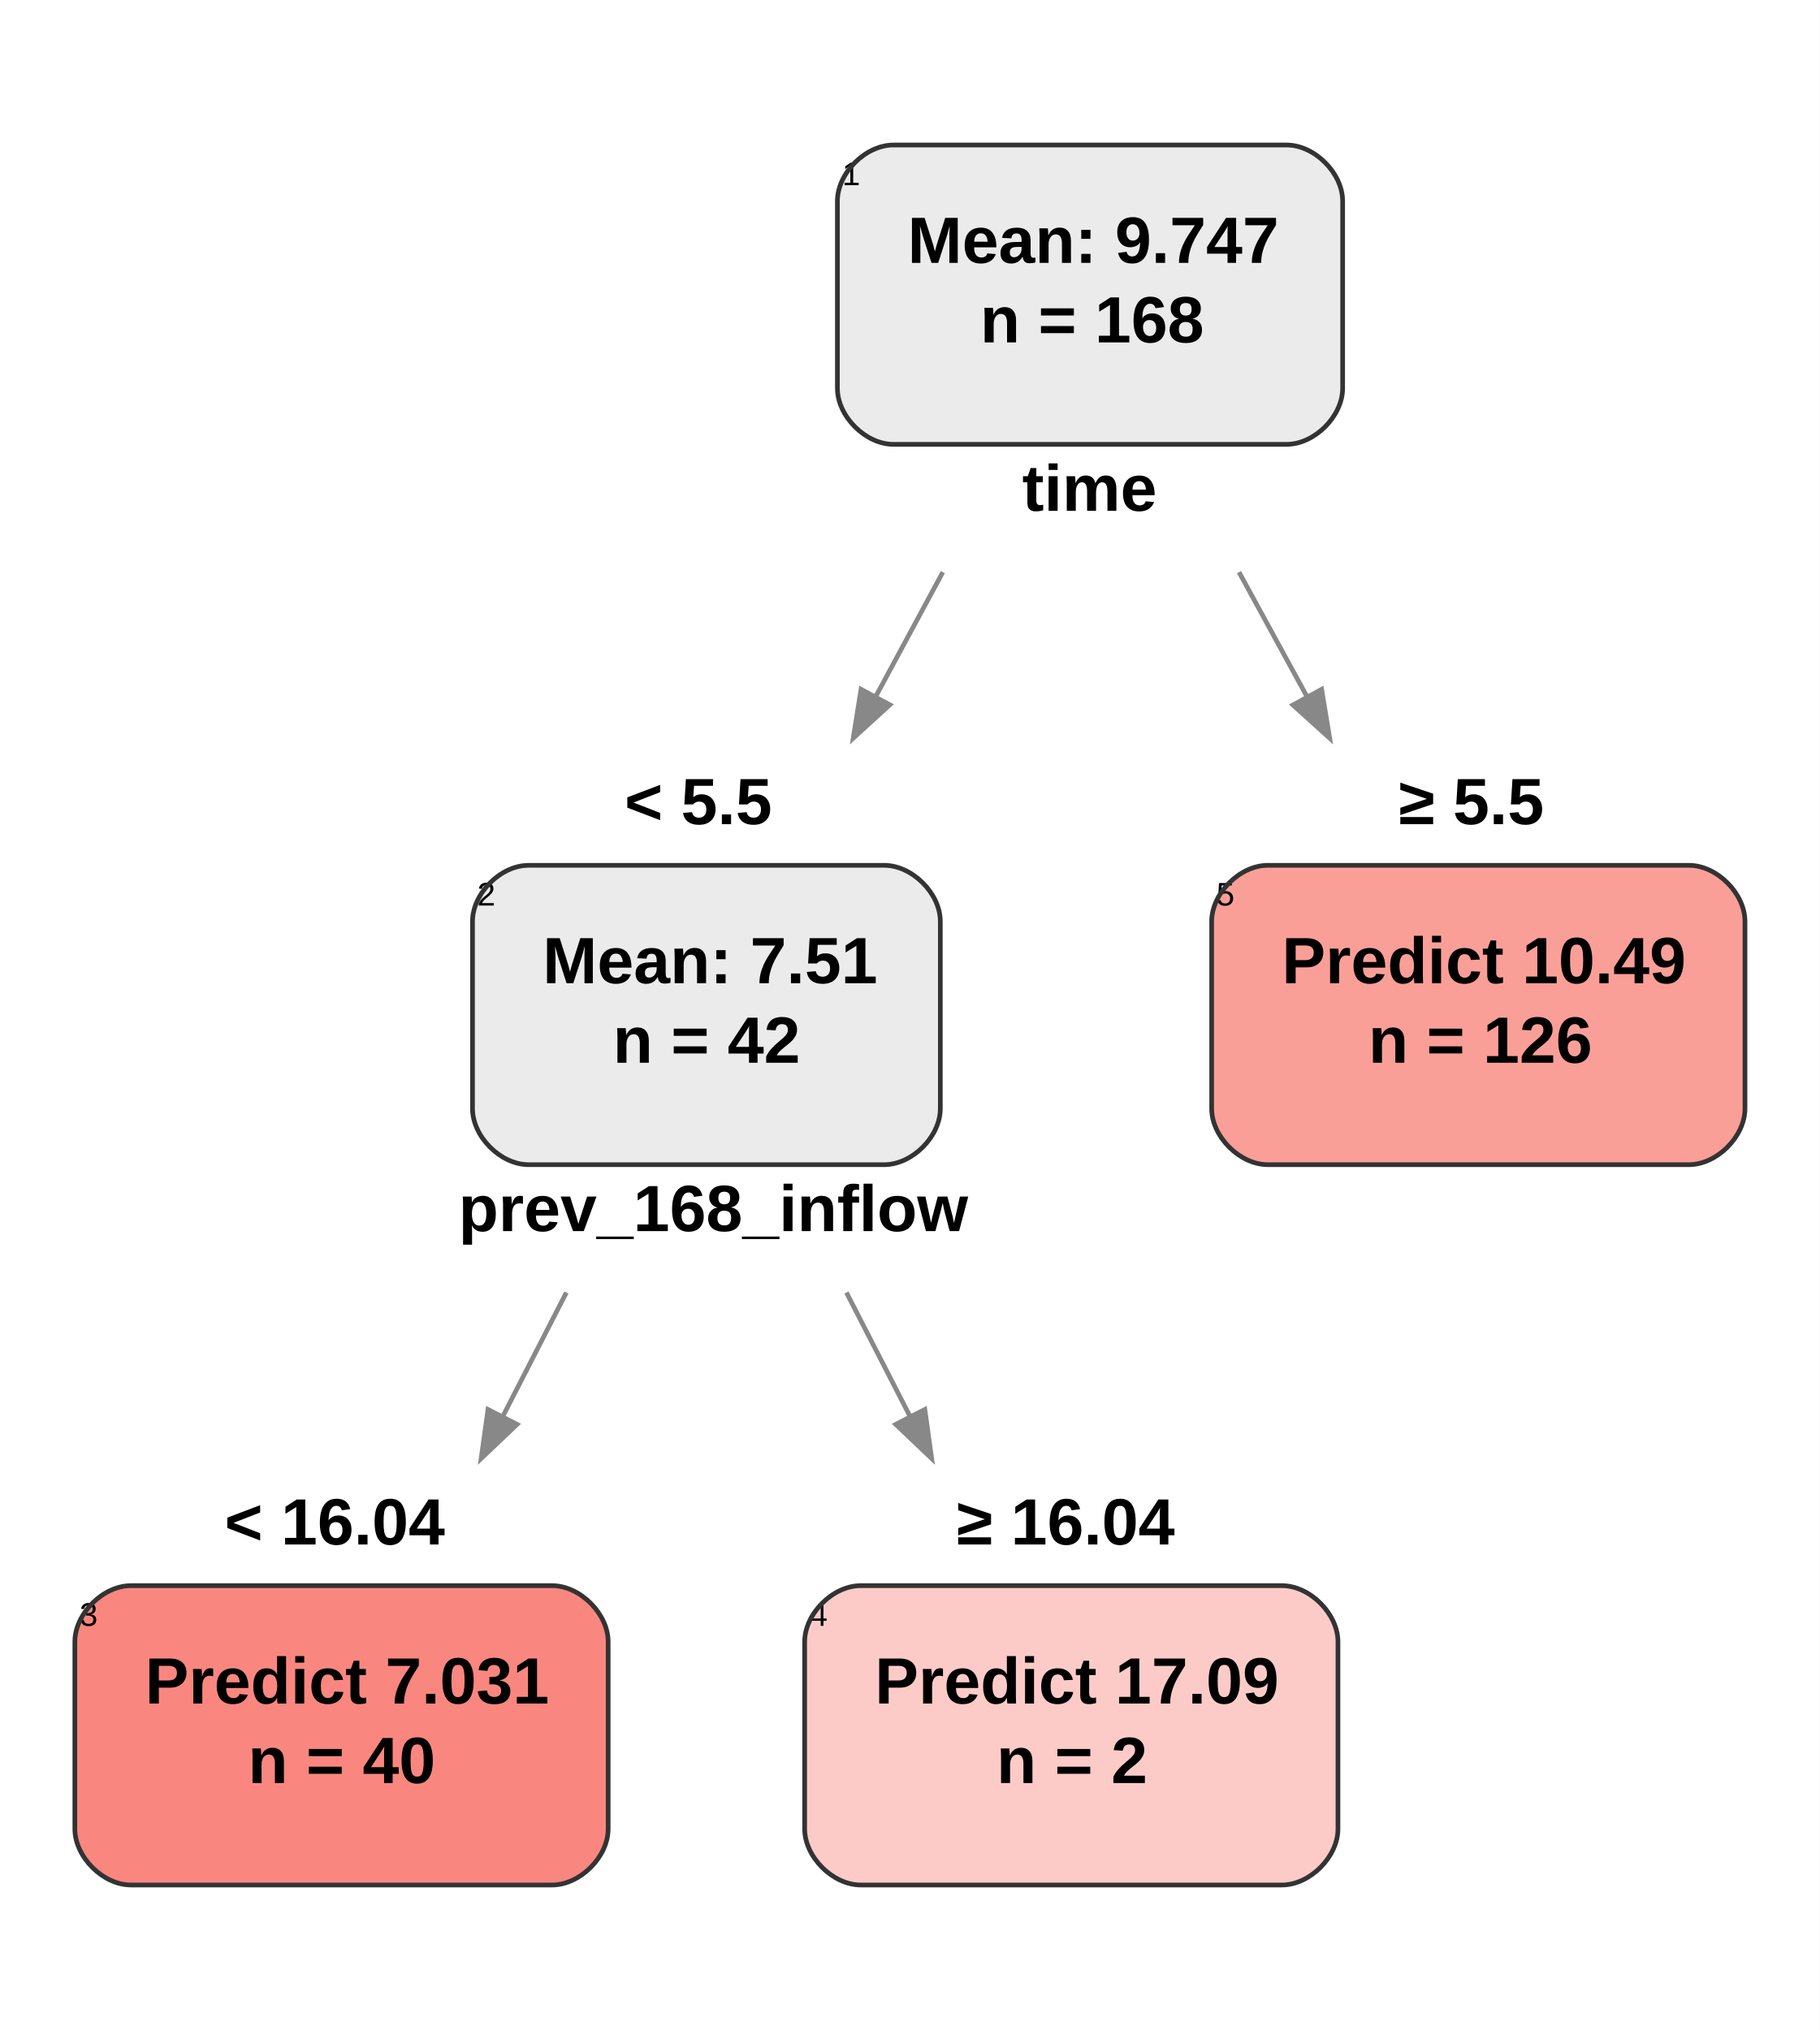
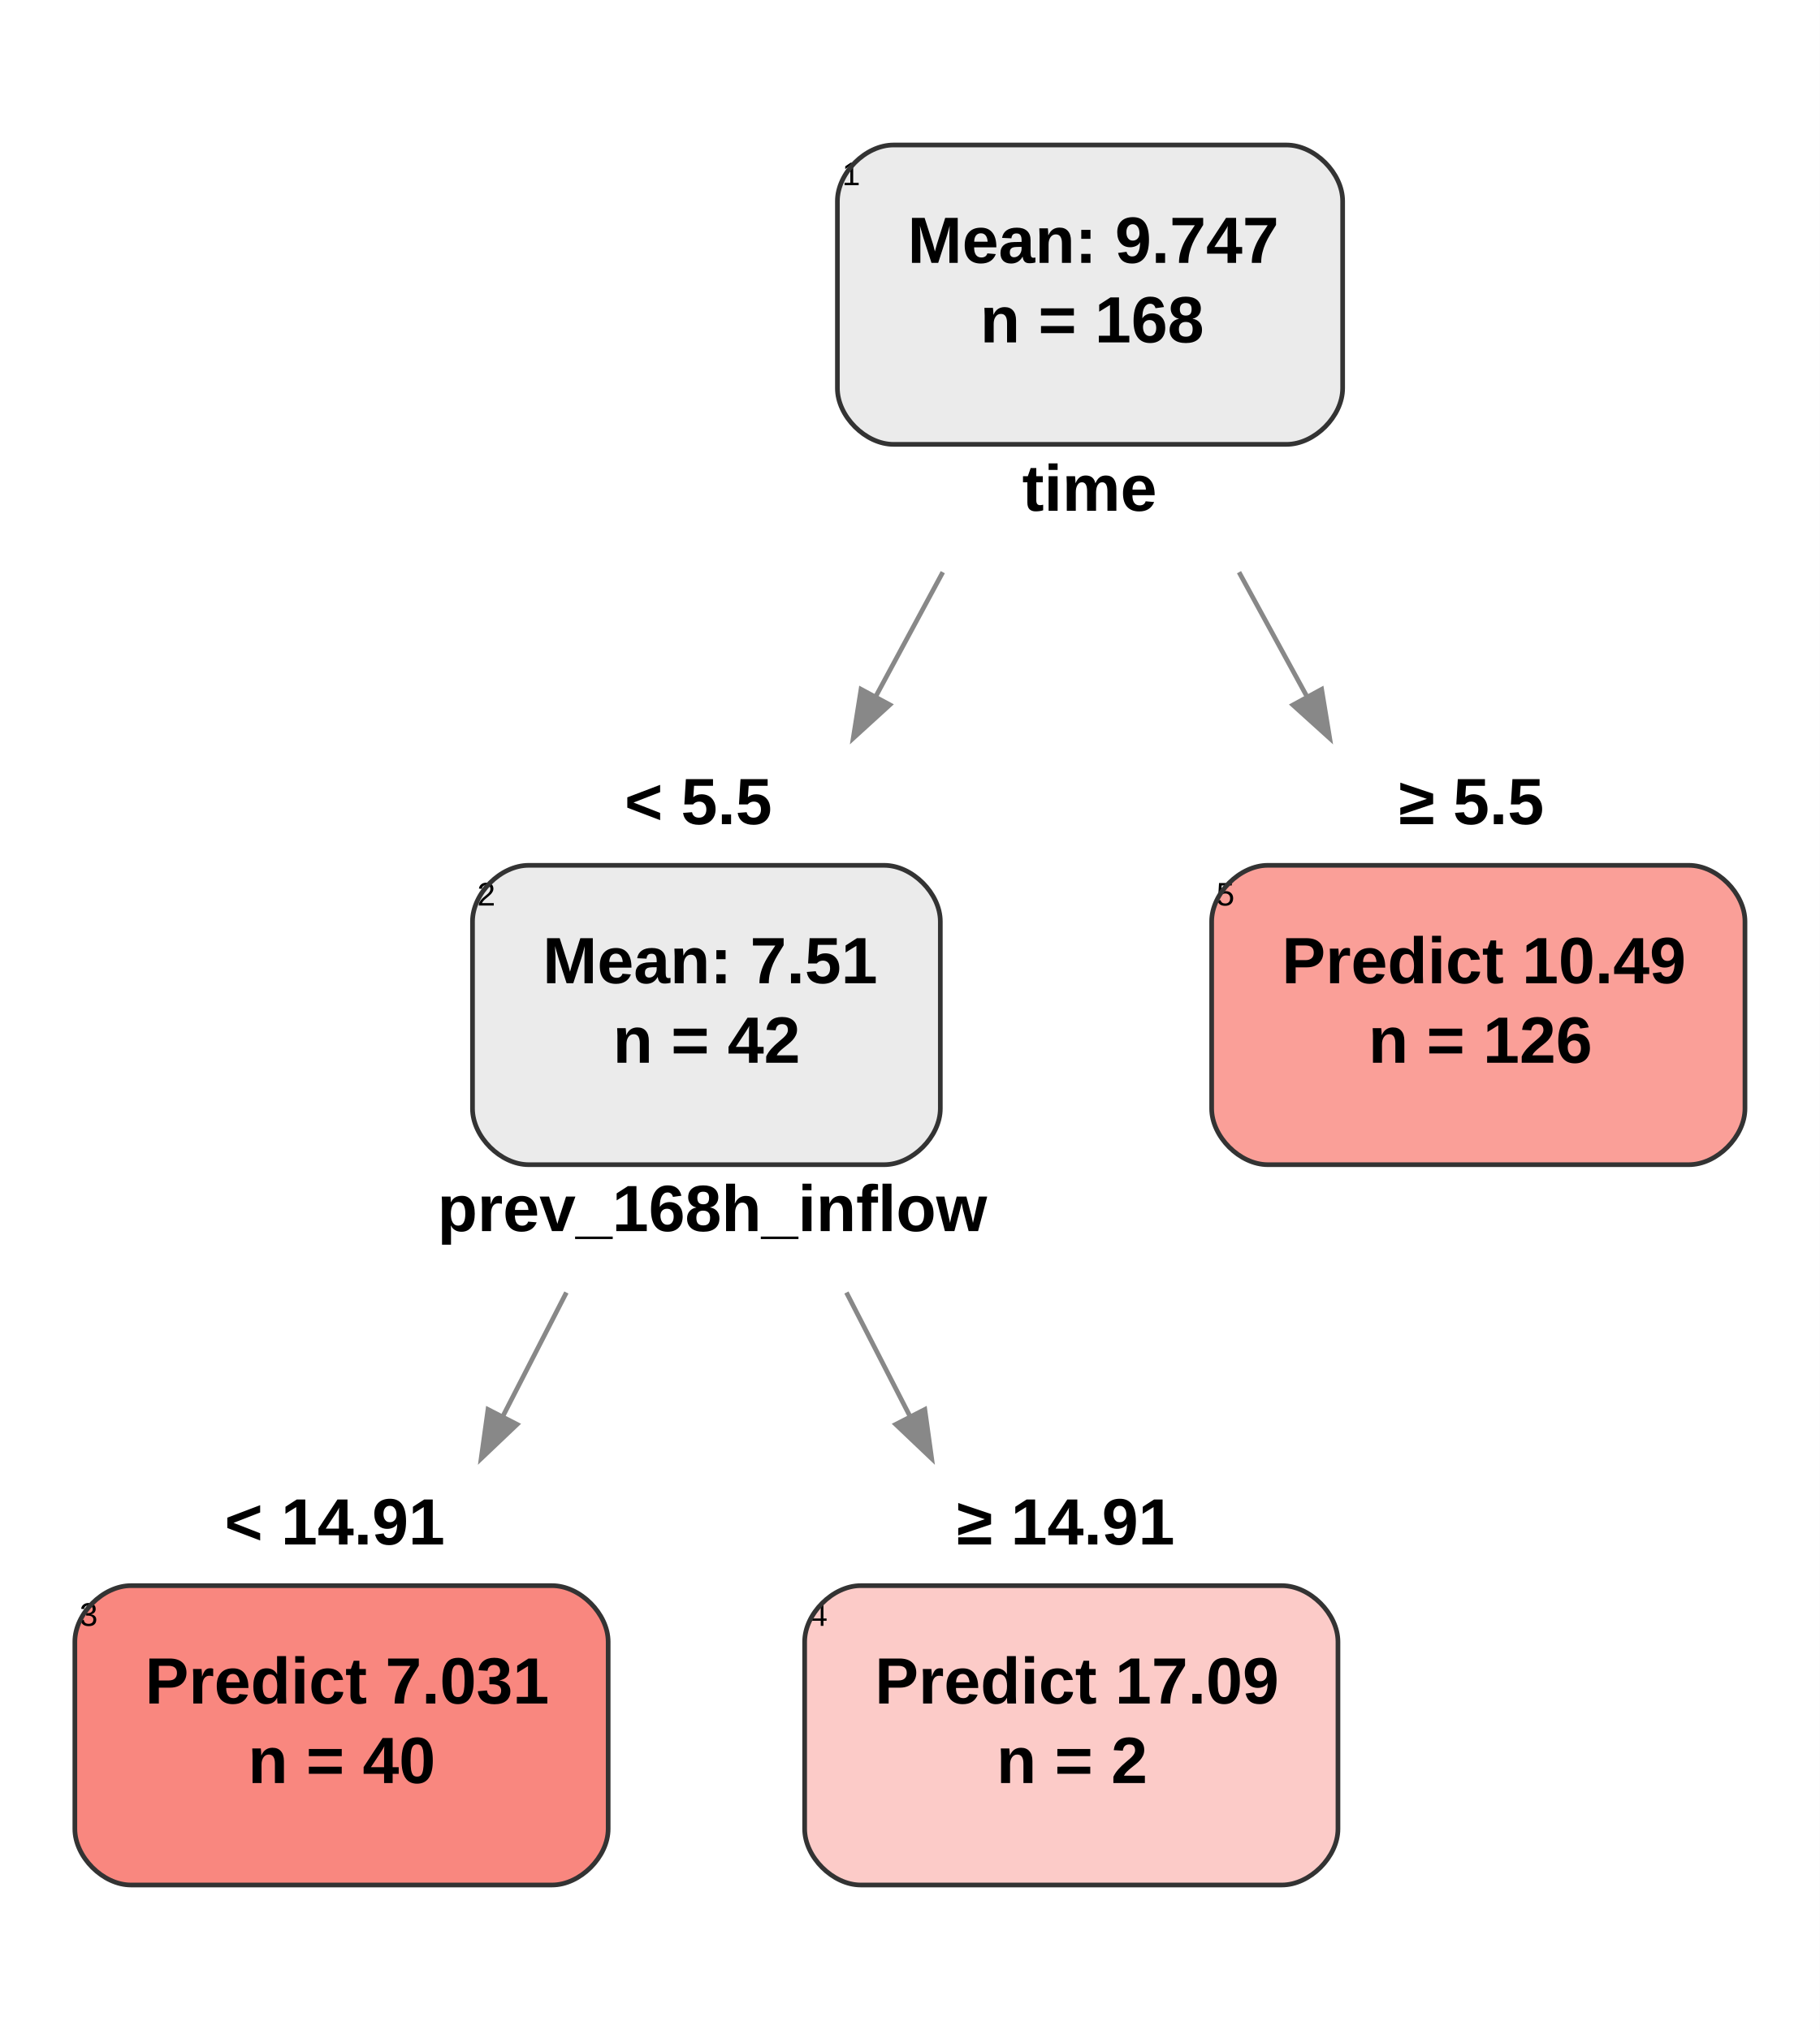
<svg xmlns="http://www.w3.org/2000/svg" width="389pt" height="434pt" viewBox="0.00 0.00 389.00 434.00">
  <g id="graph0" class="graph" transform="scale(1 1) rotate(0) translate(4 430)">
    <polygon fill="white" stroke="transparent" points="-4,4 -4,-430 385,-430 385,4 -4,4" />
    <g id="node1" class="node">
      <text text-anchor="start" x="227" y="-407.8" font-family="Arial" font-weight="bold" font-size="14.00"> </text>
      <path fill="#ebebeb" stroke="transparent" d="M187,-335C187,-335 271,-335 271,-335 277,-335 283,-341 283,-347 283,-347 283,-387 283,-387 283,-393 277,-399 271,-399 271,-399 187,-399 187,-399 181,-399 175,-393 175,-387 175,-387 175,-347 175,-347 175,-341 181,-335 187,-335" />
      <text text-anchor="start" x="176" y="-396.4" font-family="Arial" font-size="2.00"> </text>
      <text text-anchor="start" x="176" y="-390.4" font-family="Arial" font-size="7.00">  1</text>
      <text text-anchor="start" x="190" y="-373.8" font-family="Arial" font-weight="bold" font-size="14.00">Mean: 9.747</text>
      <text text-anchor="start" x="205.5" y="-356.8" font-family="Arial" font-weight="bold" font-size="14.00">n = 168</text>
      <text text-anchor="start" x="227.5" y="-338.8" font-family="Arial" font-size="9.00"> </text>
      <path fill="none" stroke="#333333" d="M187,-335C187,-335 271,-335 271,-335 277,-335 283,-341 283,-347 283,-347 283,-387 283,-387 283,-393 277,-399 271,-399 271,-399 187,-399 187,-399 181,-399 175,-393 175,-387 175,-387 175,-347 175,-347 175,-341 181,-335 187,-335" />
      <text text-anchor="start" x="214.5" y="-320.8" font-family="Arial" font-weight="bold" font-size="14.00">time</text>
    </g>
    <g id="node2" class="node">
      <text text-anchor="start" x="129.5" y="-253.8" font-family="Arial" font-weight="bold" font-size="14.00"> &lt; 5.5</text>
      <text text-anchor="start" x="79" y="-209.3" font-family="Arial" font-size="14.00">    </text>
      <path fill="#ebebeb" stroke="transparent" d="M109,-181C109,-181 185,-181 185,-181 191,-181 197,-187 197,-193 197,-193 197,-233 197,-233 197,-239 191,-245 185,-245 185,-245 109,-245 109,-245 103,-245 97,-239 97,-233 97,-233 97,-193 97,-193 97,-187 103,-181 109,-181" />
      <text text-anchor="start" x="98" y="-242.4" font-family="Arial" font-size="2.00"> </text>
      <text text-anchor="start" x="98" y="-236.4" font-family="Arial" font-size="7.00">  2</text>
      <text text-anchor="start" x="112" y="-219.8" font-family="Arial" font-weight="bold" font-size="14.00">Mean: 7.51</text>
      <text text-anchor="start" x="127" y="-202.8" font-family="Arial" font-weight="bold" font-size="14.00">n = 42</text>
      <text text-anchor="start" x="145.5" y="-184.8" font-family="Arial" font-size="9.00"> </text>
      <path fill="none" stroke="#333333" d="M109,-181C109,-181 185,-181 185,-181 191,-181 197,-187 197,-193 197,-193 197,-233 197,-233 197,-239 191,-245 185,-245 185,-245 109,-245 109,-245 103,-245 97,-239 97,-233 97,-233 97,-193 97,-193 97,-187 103,-181 109,-181" />
      <text text-anchor="start" x="199" y="-209.3" font-family="Arial" font-size="14.00">    </text>
-       <text text-anchor="start" x="94" y="-166.8" font-family="Arial" font-weight="bold" font-size="14.00">prev_168_inflow</text>
+       <text text-anchor="start" x="89.5" y="-166.8" font-family="Arial" font-weight="bold" font-size="14.00">prev_168h_inflow</text>
    </g>
    <g id="edge1" class="edge">
      <path fill="none" stroke="#888888" d="M197.53,-307.67C192.82,-298.94 187.94,-289.88 183.14,-280.99" />
      <polygon fill="#888888" stroke="#888888" points="186.21,-279.32 178.38,-272.18 180.05,-282.64 186.21,-279.32" />
    </g>
    <g id="node3" class="node">
      <text text-anchor="start" x="295" y="-253.8" font-family="Arial" font-weight="bold" font-size="14.00"> ≥ 5.5</text>
      <path fill="#f8766d" fill-opacity="0.702" stroke="transparent" d="M267,-181C267,-181 357,-181 357,-181 363,-181 369,-187 369,-193 369,-193 369,-233 369,-233 369,-239 363,-245 357,-245 357,-245 267,-245 267,-245 261,-245 255,-239 255,-233 255,-233 255,-193 255,-193 255,-187 261,-181 267,-181" />
      <text text-anchor="start" x="256" y="-242.4" font-family="Arial" font-size="2.00"> </text>
      <text text-anchor="start" x="256" y="-236.4" font-family="Arial" font-size="7.00">  5</text>
      <text text-anchor="start" x="270" y="-219.8" font-family="Arial" font-weight="bold" font-size="14.00">Predict 10.49</text>
      <text text-anchor="start" x="288.5" y="-202.8" font-family="Arial" font-weight="bold" font-size="14.00">n = 126</text>
      <text text-anchor="start" x="310.5" y="-184.8" font-family="Arial" font-size="9.00"> </text>
      <path fill="none" stroke="#333333" d="M267,-181C267,-181 357,-181 357,-181 363,-181 369,-187 369,-193 369,-193 369,-233 369,-233 369,-239 363,-245 357,-245 357,-245 267,-245 267,-245 261,-245 255,-239 255,-233 255,-233 255,-193 255,-193 255,-187 261,-181 267,-181" />
      <text text-anchor="start" x="310" y="-166.8" font-family="Arial" font-weight="bold" font-size="14.00"> </text>
    </g>
    <g id="edge2" class="edge">
      <path fill="none" stroke="#888888" d="M260.85,-307.67C265.62,-298.94 270.56,-289.88 275.42,-280.99" />
      <polygon fill="#888888" stroke="#888888" points="278.51,-282.63 280.23,-272.18 272.37,-279.28 278.51,-282.63" />
    </g>
    <g id="node4" class="node">
-       <text text-anchor="start" x="44" y="-99.8" font-family="Arial" font-weight="bold" font-size="14.00"> &lt; 16.04</text>
+       <text text-anchor="start" x="44" y="-99.8" font-family="Arial" font-weight="bold" font-size="14.00"> &lt; 14.91</text>
      <path fill="#f8766d" fill-opacity="0.875" stroke="transparent" d="M24,-27C24,-27 114,-27 114,-27 120,-27 126,-33 126,-39 126,-39 126,-79 126,-79 126,-85 120,-91 114,-91 114,-91 24,-91 24,-91 18,-91 12,-85 12,-79 12,-79 12,-39 12,-39 12,-33 18,-27 24,-27" />
      <text text-anchor="start" x="13" y="-88.4" font-family="Arial" font-size="2.00"> </text>
      <text text-anchor="start" x="13" y="-82.4" font-family="Arial" font-size="7.00">  3</text>
      <text text-anchor="start" x="27" y="-65.8" font-family="Arial" font-weight="bold" font-size="14.00">Predict 7.031</text>
      <text text-anchor="start" x="49" y="-48.8" font-family="Arial" font-weight="bold" font-size="14.00">n = 40</text>
      <text text-anchor="start" x="67.5" y="-30.8" font-family="Arial" font-size="9.00"> </text>
      <path fill="none" stroke="#333333" d="M24,-27C24,-27 114,-27 114,-27 120,-27 126,-33 126,-39 126,-39 126,-79 126,-79 126,-85 120,-91 114,-91 114,-91 24,-91 24,-91 18,-91 12,-85 12,-79 12,-79 12,-39 12,-39 12,-33 18,-27 24,-27" />
      <text text-anchor="start" x="67" y="-12.8" font-family="Arial" font-weight="bold" font-size="14.00"> </text>
    </g>
    <g id="edge3" class="edge">
      <path fill="none" stroke="#888888" d="M117.07,-153.67C112.63,-145.03 108.04,-136.07 103.52,-127.27" />
      <polygon fill="#888888" stroke="#888888" points="106.53,-125.48 98.85,-118.18 100.31,-128.67 106.53,-125.48" />
    </g>
    <g id="node5" class="node">
-       <text text-anchor="start" x="200.5" y="-99.8" font-family="Arial" font-weight="bold" font-size="14.00"> ≥ 16.04</text>
+       <text text-anchor="start" x="200.5" y="-99.8" font-family="Arial" font-weight="bold" font-size="14.00"> ≥ 14.91</text>
      <path fill="#f8766d" fill-opacity="0.376" stroke="transparent" d="M180,-27C180,-27 270,-27 270,-27 276,-27 282,-33 282,-39 282,-39 282,-79 282,-79 282,-85 276,-91 270,-91 270,-91 180,-91 180,-91 174,-91 168,-85 168,-79 168,-79 168,-39 168,-39 168,-33 174,-27 180,-27" />
      <text text-anchor="start" x="169" y="-88.4" font-family="Arial" font-size="2.00"> </text>
      <text text-anchor="start" x="169" y="-82.4" font-family="Arial" font-size="7.00">  4</text>
      <text text-anchor="start" x="183" y="-65.8" font-family="Arial" font-weight="bold" font-size="14.00">Predict 17.09</text>
      <text text-anchor="start" x="209" y="-48.8" font-family="Arial" font-weight="bold" font-size="14.00">n = 2</text>
      <text text-anchor="start" x="223.5" y="-30.8" font-family="Arial" font-size="9.00"> </text>
      <path fill="none" stroke="#333333" d="M180,-27C180,-27 270,-27 270,-27 276,-27 282,-33 282,-39 282,-39 282,-79 282,-79 282,-85 276,-91 270,-91 270,-91 180,-91 180,-91 174,-91 168,-85 168,-79 168,-79 168,-39 168,-39 168,-33 174,-27 180,-27" />
      <text text-anchor="start" x="223" y="-12.8" font-family="Arial" font-weight="bold" font-size="14.00"> </text>
    </g>
    <g id="edge4" class="edge">
      <path fill="none" stroke="#888888" d="M176.93,-153.67C181.37,-145.03 185.96,-136.07 190.48,-127.27" />
      <polygon fill="#888888" stroke="#888888" points="193.69,-128.67 195.15,-118.18 187.47,-125.48 193.69,-128.67" />
    </g>
  </g>
</svg>
